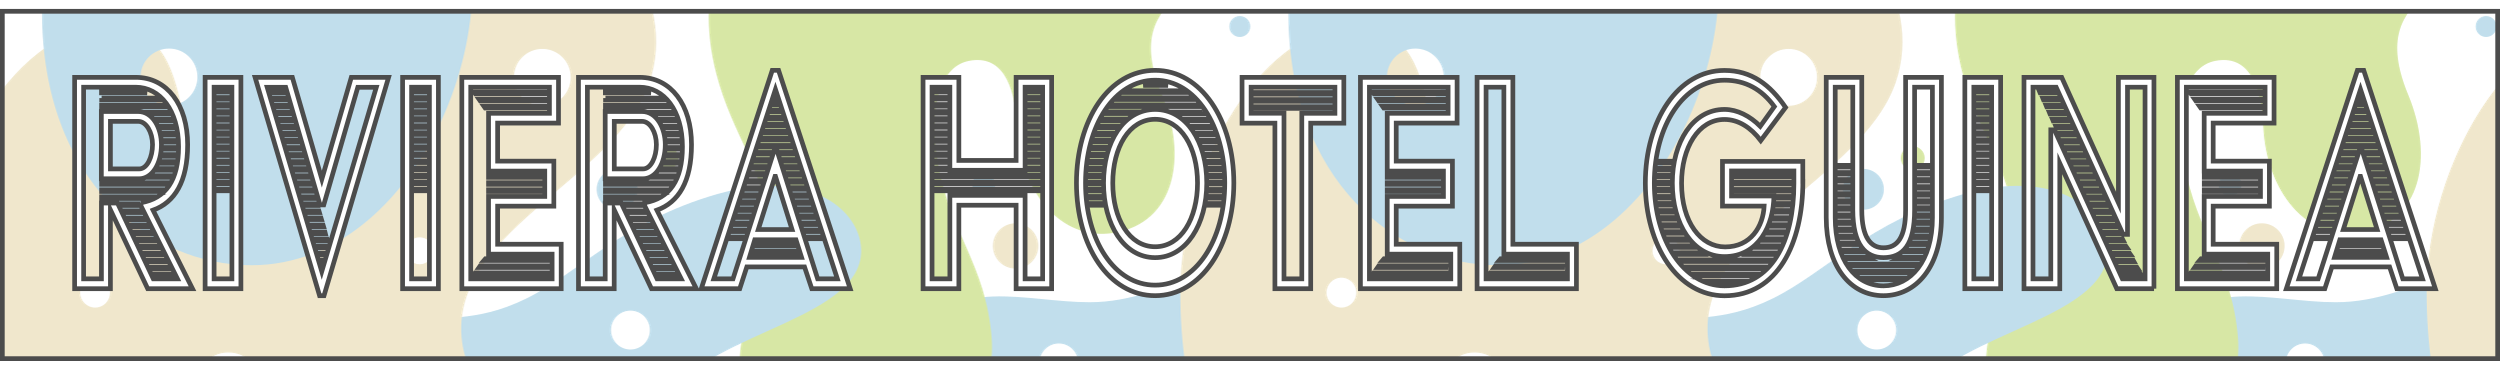
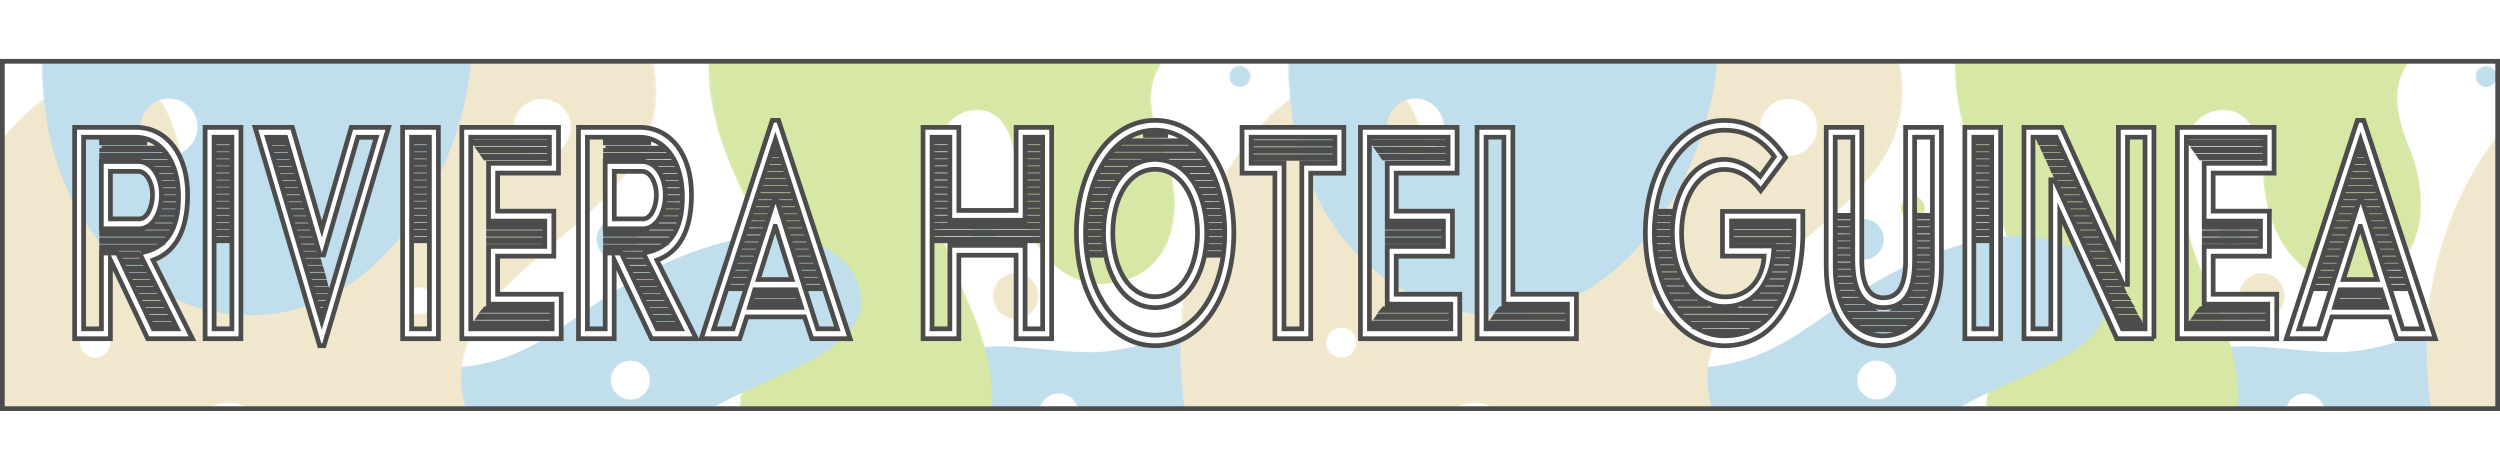
- <svg xmlns="http://www.w3.org/2000/svg" xmlns:xlink="http://www.w3.org/1999/xlink" width="250" height="37" id="Layer_1" viewBox="0 0 289.12 40.72">
+ <svg xmlns="http://www.w3.org/2000/svg" xmlns:xlink="http://www.w3.org/1999/xlink" width="250" height="47" id="Layer_1" viewBox="0 0 289.12 40.72">
  <style>
    .st1{fill:#c6dd7f}.st2{fill:#e9ddb7}.st3{fill:#a6d0e4}
  </style>
  <pattern id="Alyssa" width="144.13" height="138.36" x="-195.92" y="-49.22" overflow="visible" patternUnits="userSpaceOnUse" viewBox="99.96 -216.83 144.13 138.36">
    <path fill="none" d="M99.96-216.83h144.13v138.36H99.96z" />
    <path d="M311.04-58.31c-11.76-1.38-19.37.35-22.65 3.11-3.02 2.54-4.96 5.41-2.25 11.93 2.94 7.09 1.53 14.73-5.54 15.91-6.22 1.04-10.89-4.84-11.24-12.28-.24-5.18-1.9-8.3-5.53-7.61-3.63.69-4.63 5.9-3.63 11.76 1.38 8.13 5.54 11.76 6.23 20.23.49 6.05-2.94 13.66-12.45 15.04-9.3 1.35-15.91-4.32-16.6-10.55-.73-6.59 3.63-10.89 3.11-17.64s-4.01-10.17-5.88-17.29c-2.77-10.55 1.21-19.02 7.78-22.65 14.75-8.15 22.83 3.64 35.97 1.56 10.9-1.73 23.35-18.16 33.03-19.54 8.23-1.17 13.83 4.67 15.04 14.01 1.21 9.34-4.74 15.27-15.39 14.01zm-42.2.52c0-2.29-1.86-4.15-4.15-4.15s-4.15 1.86-4.15 4.15 1.86 4.15 4.15 4.15 4.15-1.86 4.15-4.15zm49.46-15.39c0-.96-.78-1.73-1.73-1.73s-1.73.77-1.73 1.73.77 1.73 1.73 1.73 1.73-.77 1.73-1.73z" class="st1" />
    <path d="M148.8-77.49c0 7.17 4.59 13.81-1 16.33-8.5 3.83-28-14.33-28-36.17 0-12 8.67-19 17.83-19 12.33 0 18 8.17 18 17.5s-6.83 13.14-6.83 21.34zm-5.41-5.37c0-1.15-.93-2.08-2.07-2.08-1.15 0-2.08.93-2.08 2.08s.93 2.08 2.08 2.08c1.14-.01 2.07-.94 2.07-2.08z" class="st2" />
    <path d="M223.49-54c-7.87 2.74-19.44-15.3-17.67-27.02 1.24-8.23 7.12-13.19 13.09-14.22 7.53-1.3 12.9 2.6 13.3 7.24.55 6.31-3.63 7.52-4.22 14.96-.56 7.14 3.69 16.19-4.5 19.04zm-3.78-27.51c0-1.43-1.16-2.59-2.59-2.59s-2.59 1.16-2.59 2.59 1.16 2.59 2.59 2.59c1.42.01 2.59-1.16 2.59-2.59z" class="st3" />
    <path d="M119.35-76.47c0 1.43-1.16 2.59-2.59 2.59s-2.59-1.16-2.59-2.59 1.16-2.59 2.59-2.59 2.59 1.16 2.59 2.59z" class="st2" />
    <path d="M184.57-84.19c.74 8.1 12.67 7.02 17.9 14.21 10.52 14.47-1.22 46.37-21.63 46.37-11.74 0-24.22-9.72-24.22-29.22 0-15.83 10.17-21.5 8.25-42.17-1.01-10.83-12.5-20.34-12.5-34.75 0-5.92 3.59-13.45 11.55-13.45 7.05 0 10.82 5.95 10.82 12.9 0 6.8-5.38 15.74 1.38 19.05 5.24 2.57 13.21-4.77 19.5-6.75 5.19-1.64 12.39.22 14.75 8.5 2.53 8.88-3.25 14.75-11.59 16.69-6.31 1.49-14.8 2.18-14.21 8.62zm-15.98-30.56c0-1.82-1.47-3.29-3.29-3.29-1.81 0-3.29 1.47-3.29 3.29 0 1.81 1.47 3.29 3.29 3.29s3.29-1.47 3.29-3.29zm25.98 9.7c1.29 0 2.33-1.04 2.33-2.33s-1.04-2.33-2.33-2.33-2.33 1.04-2.33 2.33c0 1.28 1.05 2.33 2.33 2.33zm-19.98 59.67c0-1.82-1.47-3.29-3.29-3.29-1.81 0-3.29 1.47-3.29 3.29 0 1.81 1.47 3.29 3.29 3.29 1.82-.01 3.29-1.48 3.29-3.29z" class="st3" />
    <path d="M166.91-58.31c-11.76-1.38-19.37.35-22.65 3.11-3.02 2.54-4.96 5.41-2.25 11.93 2.94 7.09 1.53 14.73-5.54 15.91-6.22 1.04-10.89-4.84-11.24-12.28-.24-5.18-1.9-8.3-5.53-7.61-3.63.69-4.63 5.9-3.63 11.76 1.38 8.13 5.54 11.76 6.23 20.23.49 6.05-2.94 13.66-12.45 15.04-9.3 1.35-15.91-4.32-16.6-10.55-.73-6.59 3.63-10.89 3.11-17.64s-4.01-10.17-5.88-17.29c-2.77-10.55 1.21-19.02 7.78-22.65 14.75-8.15 22.83 3.64 35.97 1.56 10.9-1.73 23.35-18.16 33.03-19.54 8.23-1.17 13.83 4.67 15.04 14.01 1.21 9.34-4.74 15.27-15.39 14.01zm-42.2.52c0-2.29-1.86-4.15-4.15-4.15s-4.15 1.86-4.15 4.15 1.86 4.15 4.15 4.15 4.15-1.86 4.15-4.15zm49.46-15.39c0-.96-.78-1.73-1.73-1.73-.96 0-1.73.77-1.73 1.73s.77 1.73 1.73 1.73 1.73-.77 1.73-1.73z" class="st1" />
    <g>
      <path d="M290.28-104.84c0 6.23-4.15 10.72-8.65 11.59-4.5.87-8.32-1.28-12.97 1.21-4.84 2.59-7.09 11.07-16.78 11.07-7.96 0-15.22-7.96-15.22-18.85 0-20.23 13.14-29.23 25.59-29.23 16.62 0 28.03 12.62 28.03 24.21zm-19.71-14.35c0-2.1-1.7-3.8-3.8-3.8-2.1 0-3.8 1.7-3.8 3.8 0 2.1 1.7 3.8 3.8 3.8 2.1 0 3.8-1.7 3.8-3.8z" class="st3" />
      <path d="M311.04-196.67c-11.76-1.38-19.37.35-22.65 3.11-3.02 2.54-4.96 5.41-2.25 11.93 2.94 7.09 1.53 14.73-5.54 15.91-6.22 1.04-10.89-4.84-11.24-12.28-.24-5.18-1.9-8.3-5.53-7.61-3.63.69-4.63 5.9-3.63 11.76 1.38 8.13 5.54 11.76 6.23 20.23.49 6.05-2.94 13.66-12.45 15.04-9.3 1.35-15.91-4.32-16.6-10.55-.73-6.59 3.63-10.89 3.11-17.64s-4.01-10.17-5.88-17.29c-2.77-10.55 1.21-19.02 7.78-22.65 14.75-8.15 22.83 3.64 35.97 1.56 10.9-1.73 23.35-18.16 33.03-19.54 8.23-1.17 13.83 4.67 15.04 14.01 1.21 9.34-4.74 15.26-15.39 14.01zm-42.2.52c0-2.29-1.86-4.15-4.15-4.15s-4.15 1.86-4.15 4.15 1.86 4.15 4.15 4.15 4.15-1.86 4.15-4.15zm49.46-15.39c0-.96-.78-1.73-1.73-1.73s-1.73.77-1.73 1.73.77 1.73 1.73 1.73 1.73-.78 1.73-1.73z" class="st1" />
    </g>
    <g>
      <path d="M131.8-133.19c-13.96 1.99-21.17-13.33-17.67-20.33 3.67-7.33 12.12-4.17 19.5-4.17 9.67 0 16.37-7.57 20.42-2.25 4.25 5.58-5.01 24.29-22.25 26.75zm.52-17.48c0-1.24-1.01-2.25-2.25-2.25s-2.25 1.01-2.25 2.25 1.01 2.25 2.25 2.25 2.25-1.01 2.25-2.25z" class="st3" />
      <path d="M148.8-215.86c0 7.17 4.59 13.81-1 16.33-8.5 3.83-28-14.33-28-36.17 0-12 8.67-19 17.83-19 12.33 0 18 8.17 18 17.5 0 9.34-6.83 13.15-6.83 21.34zm-5.41-5.37c0-1.15-.93-2.08-2.07-2.08-1.15 0-2.08.93-2.08 2.08s.93 2.08 2.08 2.08c1.14 0 2.07-.93 2.07-2.08z" class="st2" />
      <path d="M146.15-104.84c0 6.23-4.15 10.72-8.65 11.59-4.5.87-8.32-1.28-12.97 1.21-4.84 2.59-7.09 11.07-16.77 11.07-7.96 0-15.22-7.96-15.22-18.85 0-20.23 13.14-29.23 25.59-29.23 16.61 0 28.02 12.62 28.02 24.21zm-19.71-14.35c0-2.1-1.7-3.8-3.8-3.8-2.1 0-3.8 1.7-3.8 3.8 0 2.1 1.7 3.8 3.8 3.8 2.1 0 3.8-1.7 3.8-3.8z" class="st3" />
      <path d="M145.46-128.53c0 1.34-1.08 2.42-2.42 2.42-1.34 0-2.42-1.08-2.42-2.42 0-1.34 1.08-2.42 2.42-2.42 1.34 0 2.42 1.08 2.42 2.42z" class="st1" />
      <path d="M229.16-147.04c-3.19 4.68 1.04 10.72-1.38 15.22s-6.74 5.02-9.86 2.6c-3.63-2.83-3.41-6.64-8.3-8.82-5.53-2.46-17.98 2.25-19.71-7.26-.88-4.81 2.38-8.57 7.26-9.68 6.05-1.38 9.35-.18 15.39-3.11 6.05-2.94 11.24-8.99 22.14-12.11 10.41-2.97 16.07 1.56 16.6 5.88 1.04 8.46-17.13 9.94-22.14 17.28zm-2.25-7.43c0-1.24-1.01-2.25-2.25-2.25s-2.25 1.01-2.25 2.25 1.01 2.25 2.25 2.25c1.25-.01 2.25-1.01 2.25-2.25z" class="st3" />
      <path d="M256.13-107.86c0 17.17-14.5 25.5-27 22.83-10.26-2.19-12.83-17.33-16.67-26.17-3.71-8.56-8.83-22.5-20.17-22.5-11.2 0-12.83 14.5-23.67 14.5-11 0-24.5-15.67-24.5-39.67 0-14.67 9.8-31.46 20.83-30.67 11.67.83 4.5 19.67 15.33 19.67 9.5 0 7.86-16.26 9.17-23.33 1.67-9 6.83-14.17 18.5-13.17 14.44 1.24 22.33 13.5 18.87 23.34-4.03 11.45-23.87 17.32-21.54 30.49 1.35 7.59 13 12 26 16.17 14.54 4.67 24.85 11.35 24.85 28.51zm-44.95-75.84c0 1.82 1.47 3.29 3.29 3.29 1.81 0 3.29-1.47 3.29-3.29s-1.47-3.29-3.29-3.29-3.29 1.47-3.29 3.29zm-46.7 24.9c0-.96-.77-1.73-1.73-1.73s-1.73.78-1.73 1.73c0 .96.78 1.73 1.73 1.73.96 0 1.73-.77 1.73-1.73zm17.47 10.72c0-2.1-1.7-3.8-3.8-3.8-2.1 0-3.8 1.7-3.8 3.8 0 2.1 1.71 3.8 3.8 3.8 2.1.01 3.8-1.69 3.8-3.8zm19.89-15.56c0-.86-.7-1.56-1.56-1.56-.86 0-1.56.7-1.56 1.56 0 .86.7 1.56 1.56 1.56.86 0 1.56-.7 1.56-1.56zm29.64 54.7c0-1.75-1.42-3.17-3.17-3.17s-3.17 1.42-3.17 3.17 1.42 3.17 3.17 3.17 3.17-1.42 3.17-3.17z" class="st2" />
      <path d="M223.49-192.36c-7.87 2.74-19.44-15.3-17.67-27.02 1.24-8.23 7.12-13.19 13.09-14.22 7.53-1.3 12.9 2.6 13.3 7.24.55 6.31-3.63 7.52-4.22 14.96-.56 7.14 3.69 16.19-4.5 19.04zm-3.78-27.51c0-1.43-1.16-2.59-2.59-2.59s-2.59 1.16-2.59 2.59 1.16 2.59 2.59 2.59c1.42 0 2.59-1.16 2.59-2.59z" class="st3" />
      <path d="M119.35-214.83c0 1.43-1.16 2.59-2.59 2.59s-2.59-1.16-2.59-2.59 1.16-2.59 2.59-2.59 2.59 1.16 2.59 2.59zM253.35-128.09c0-8.41-5.08-15.23-11.34-15.23s-11.34 6.82-11.34 15.23 5.08 12.44 11.34 12.44 11.34-4.03 11.34-12.44z" class="st2" />
      <path d="M184.57-222.55c.74 8.1 12.67 7.02 17.9 14.21 10.52 14.47-1.22 46.37-21.63 46.37-11.74 0-24.22-9.72-24.22-29.22 0-15.83 10.17-21.5 8.25-42.17-1.01-10.83-12.5-20.34-12.5-34.75 0-5.92 3.59-13.45 11.55-13.45 7.05 0 10.82 5.95 10.82 12.9 0 6.8-5.38 15.74 1.38 19.05 5.24 2.57 13.21-4.77 19.5-6.75 5.19-1.64 12.39.22 14.75 8.5 2.53 8.88-3.25 14.75-11.59 16.69-6.31 1.48-14.8 2.18-14.21 8.62zm-15.98-30.56c0-1.82-1.47-3.29-3.29-3.29-1.81 0-3.29 1.47-3.29 3.29 0 1.81 1.47 3.29 3.29 3.29s3.29-1.48 3.29-3.29zm25.98 9.7c1.29 0 2.33-1.04 2.33-2.33s-1.04-2.33-2.33-2.33-2.33 1.04-2.33 2.33c0 1.28 1.05 2.33 2.33 2.33zm-19.98 59.67c0-1.82-1.47-3.29-3.29-3.29-1.81 0-3.29 1.47-3.29 3.29 0 1.81 1.47 3.29 3.29 3.29 1.82-.01 3.29-1.48 3.29-3.29z" class="st3" />
      <path d="M166.91-196.67c-11.76-1.38-19.37.35-22.65 3.11-3.02 2.54-4.96 5.41-2.25 11.93 2.94 7.09 1.53 14.73-5.54 15.91-6.22 1.04-10.89-4.84-11.24-12.28-.24-5.18-1.9-8.3-5.53-7.61-3.63.69-4.63 5.9-3.63 11.76 1.38 8.13 5.54 11.76 6.23 20.23.49 6.05-2.94 13.66-12.45 15.04-9.3 1.35-15.91-4.32-16.6-10.55-.73-6.59 3.63-10.89 3.11-17.64s-4.01-10.17-5.88-17.29c-2.77-10.55 1.21-19.02 7.78-22.65 14.75-8.15 22.83 3.64 35.97 1.56 10.9-1.73 23.35-18.16 33.03-19.54 8.23-1.17 13.83 4.67 15.04 14.01 1.21 9.34-4.74 15.26-15.39 14.01zm-42.2.52c0-2.29-1.86-4.15-4.15-4.15s-4.15 1.86-4.15 4.15 1.86 4.15 4.15 4.15 4.15-1.86 4.15-4.15zm49.46-15.39c0-.96-.78-1.73-1.73-1.73-.96 0-1.73.77-1.73 1.73s.77 1.73 1.73 1.73 1.73-.78 1.73-1.73zM230.2-174.36c0 .76-.62 1.38-1.38 1.38-.76 0-1.38-.62-1.38-1.38 0-.76.62-1.38 1.38-1.38.76 0 1.38.62 1.38 1.38z" class="st1" />
      <path d="M235.73-212.75c0 1.24-1.01 2.25-2.25 2.25s-2.25-1.01-2.25-2.25 1.01-2.25 2.25-2.25 2.25 1.01 2.25 2.25z" class="st2" />
      <path d="M152.21-189.58c0 .67-.54 1.21-1.21 1.21s-1.21-.54-1.21-1.21.54-1.21 1.21-1.21 1.21.54 1.21 1.21zM148.57-121.1c0 .76-.62 1.38-1.38 1.38s-1.38-.62-1.38-1.38c0-.76.62-1.38 1.38-1.38s1.38.62 1.38 1.38z" class="st3" />
      <path d="M233.14-143.06c0 .67-.54 1.21-1.21 1.21-.67 0-1.21-.54-1.21-1.21 0-.67.54-1.21 1.21-1.21.67 0 1.21.54 1.21 1.21z" class="st2" />
      <path d="M195.85-125.13c0 1.88-1.53 3.41-3.41 3.41-1.88 0-3.41-1.53-3.41-3.41 0-1.88 1.53-3.41 3.41-3.41 1.88 0 3.41 1.52 3.41 3.41z" class="st1" />
      <path d="M200.83-85.28c0 1.16-.94 2.1-2.1 2.1s-2.1-.94-2.1-2.1.94-2.1 2.1-2.1 2.1.94 2.1 2.1zM162.03-91.58c0 .87-.7 1.57-1.57 1.57-.87 0-1.57-.7-1.57-1.57 0-.87.71-1.57 1.57-1.57.87 0 1.57.71 1.57 1.57z" class="st2" />
      <circle cx="233.08" cy="-205.62" r="2.62" class="st1" />
      <circle cx="223.12" cy="-170.75" r="2.36" class="st3" />
      <path d="M127.69-164.2c0 1.45-1.17 2.62-2.62 2.62-1.45 0-2.62-1.17-2.62-2.62 0-1.45 1.17-2.62 2.62-2.62 1.44 0 2.62 1.17 2.62 2.62z" class="st2" />
      <path d="M122.7-171.28c0 .72-.59 1.31-1.31 1.31-.72 0-1.31-.59-1.31-1.31s.59-1.31 1.31-1.31c.73 0 1.31.59 1.31 1.31z" class="st3" />
      <path d="M186.94-119.37c0 .87-.71 1.57-1.57 1.57-.87 0-1.57-.7-1.57-1.57 0-.87.7-1.57 1.57-1.57.86 0 1.57.7 1.57 1.57z" class="st2" />
    </g>
    <g>
      <path d="M85.03-147.04c-3.19 4.68 1.04 10.72-1.38 15.22s-6.74 5.02-9.86 2.6c-3.63-2.83-3.41-6.64-8.3-8.82-5.53-2.46-17.98 2.25-19.71-7.26-.88-4.81 2.38-8.57 7.26-9.68 6.05-1.38 9.35-.18 15.39-3.11 6.05-2.94 11.24-8.99 22.14-12.11 10.41-2.97 16.07 1.56 16.6 5.88 1.04 8.46-17.13 9.94-22.14 17.28zm-2.24-7.43c0-1.24-1.01-2.25-2.25-2.25s-2.25 1.01-2.25 2.25 1.01 2.25 2.25 2.25c1.24-.01 2.25-1.01 2.25-2.25z" class="st3" />
      <path d="M112-107.86c0 17.17-14.5 25.5-27 22.83-10.26-2.19-12.83-17.33-16.67-26.17-3.71-8.56-8.83-22.5-20.17-22.5-11.2 0-12.83 14.5-23.67 14.5-11 0-24.5-15.67-24.5-39.67 0-14.67 9.8-31.46 20.83-30.67 11.67.83 4.5 19.67 15.33 19.67 9.5 0 7.86-16.26 9.17-23.33 1.67-9 6.83-14.17 18.5-13.17 14.44 1.24 22.33 13.5 18.87 23.34-4.03 11.45-23.87 17.32-21.54 30.49 1.35 7.59 13 12 26 16.17C101.7-131.7 112-125.02 112-107.86zM67.05-183.7c0 1.82 1.47 3.29 3.29 3.29 1.81 0 3.29-1.47 3.29-3.29s-1.47-3.29-3.29-3.29-3.29 1.47-3.29 3.29zm-46.69 24.9c0-.96-.77-1.73-1.73-1.73s-1.73.78-1.73 1.73c0 .96.78 1.73 1.73 1.73s1.73-.77 1.73-1.73zm17.46 10.72c0-2.1-1.7-3.8-3.8-3.8-2.1 0-3.8 1.7-3.8 3.8 0 2.1 1.71 3.8 3.8 3.8 2.1.01 3.8-1.69 3.8-3.8zm19.89-15.56c0-.86-.7-1.56-1.56-1.56-.86 0-1.56.7-1.56 1.56 0 .86.7 1.56 1.56 1.56.86 0 1.56-.7 1.56-1.56zm29.64 54.7c0-1.75-1.42-3.17-3.17-3.17s-3.17 1.42-3.17 3.17 1.42 3.17 3.17 3.17 3.17-1.42 3.17-3.17z" class="st2" />
      <path d="M109.22-128.09c0-8.41-5.08-15.23-11.34-15.23s-11.34 6.82-11.34 15.23 5.08 12.44 11.34 12.44 11.34-4.03 11.34-12.44z" class="st2" />
    </g>
  </pattern>
  <pattern id="SVGID_1_" patternTransform="translate(0 24)" xlink:href="#Alyssa" />
  <path fill="url(#SVGID_1_)" stroke="#000" stroke-miterlimit="10" stroke-width=".546" d="M16.29 22.41c2.87-.49 4.36-2.57 4.36-6.48 0-4.2-2.14-6.88-4.96-6.88H9.67v22.16h2.06v-8.76h1.86l4.14 8.76h2.79l-4.22-8.43v-.37zm2.08-1.3h-6.62v-.2h6.87l-.25.2zm.84-.82h-7.46v-.2h7.6l-.14.2zm.48-.81h-2.17l.22-.2h2.06l-.11.2zm.31-.82h-1.8l.14-.2h1.75l-.09.2zm.2-.81h-1.6l.08-.2h1.58l-.06.2zm.11-.81h-1.49l.03-.2h1.46v.2zm.06-.82h-1.41v-.2h1.41v.2zm-.03-.81h-1.41v-.2h1.41v.2zm-.08-.82h-1.35l-.08-.2h1.44v.2zm-.12-.81h-1.52l-.08-.2h1.55l.05.2zm-.25-.82h-1.58l-.2-.2h1.72l.06.2zm-.31-.81h-1.97l-.31-.2h2.17l.11.2zM11.75 9.5h3.94l1.32.2h-5.27v-.2zm0 .81h6.34l.23.2h-6.56v-.2zm0 .82h7.18l.14.2h-7.32v-.2zm-.03.73h4.25c1.72 0 2.7 1.95 2.7 3.83 0 2.16-1.04 3.95-2.59 3.95h-4.36v-7.78zm.03 10.06v-.2h5.49l-.73.2h-4.76zm2.2.61h2v.2h-1.91l-.09-.2zm6 8.35h-2.06l-.08-.2h2.06l.08.2zm-.37-.81H17.5l-.08-.2h2.03l.13.2zm-.42-.82H17.1l-.08-.2h2.03l.11.2zm-.4-.81H16.7l-.08-.2h2l.14.2zm-.42-.82h-2.03l-.08-.2h2l.11.2zm-.39-.81h-2.03l-.08-.2h1.97l.14.2zm-.42-.81h-1.97l-.08-.2h1.94l.11.2zm-.4-.82h-1.97l-.08-.2h1.91l.14.2zm-.42-.81h-1.92l-.08-.2h1.89l.11.2zm-.4-.82H14.4l-.08-.2h1.86l.13.2zm-.22-5.05h-3.32V13h3.21c.93 0 1.66 1.26 1.66 2.69s-.62 2.81-1.55 2.81zm122.4 1.63c0 4.11-1.92 7.37-4.9 7.37-3.01 0-4.9-3.26-4.9-7.37s1.89-7.37 4.9-7.37c2.98 0 4.9 3.26 4.9 7.37zm96.62-11.08v22.16h2.06V13.98h.42l7.86 17.23h2.62V9.05h-2.03v17.02h-.51l-7.74-17.02h-2.68zm.74.45h1.77l.11.2h-1.8l-.08-.2zm11.8 21.3h-2.06l-.08-.2h2l.14.2zm-.4-.73h-1.97l-.08-.2h1.92l.13.2zm-.45-.82h-1.92l-.08-.2h1.89l.11.2zm-.53-1.01l.14.2h-1.89l-.08-.2h1.83zm-.29-.62h-1.83l-.08-.2h1.77l.14.2zm-.42-.81h-1.77l-.08-.2h1.75l.1.2zm-.42-.81h-1.72l-.08-.2h1.69l.11.2zm-.37-.82h-1.72l-.08-.2h1.69l.11.2zm-.36-.81h-1.75l-.08-.2h1.72l.11.2zm-.37-.82h-1.75l-.08-.2h1.72l.11.2zm-.39-.81h-1.72l-.08-.2h1.69l.11.2zm-.37-.82h-1.72l-.08-.2h1.69l.11.2zm-.36-.81h-1.72l-.08-.2h1.69l.11.2zm-.37-.82h-1.75l-.08-.2h1.72l.11.2zm-.37-.81h-1.75l-.08-.2h1.72l.11.2zm-.36-.82h-1.75l-.08-.2h1.72l.11.2zm-.4-.81h-1.72l-.08-.2h1.69l.11.2zm-.36-.81h-1.72l-.08-.2h1.69l.11.2zm-.37-.82h-1.72l-.08-.2h1.69l.11.2zm-.37-.81h-1.75l-.08-.2h1.72l.11.2zm-.36-.82h-1.75l-.08-.2h1.72l.11.2zm-.4-.81h-1.72l-.08-.2h1.69l.11.2zm-.36-.82h-1.75l-.08-.2h1.72l.11.2zm-.37-.81h-1.75l-.08-.2h1.72l.11.2zm-.36-.82h-1.77l-.08-.2h1.75l.1.2zm-.37-.81h-1.77l-.08-.2H238l.1.2zM74.36 18.5h-3.32V13h3.21c.93 0 1.66 1.26 1.66 2.69s-.62 2.81-1.55 2.81zm74.13 12.71h2.06V12.07h3.83V9.05h-9.69v3.01h3.8v19.15zm-3.52-21.55h9.12v.2h-9.12v-.2zm0 .82h9.12v.2h-9.12v-.2zm0 1.02v-.2h9.12v.2h-9.12zM49.66 9.05H47.6v22.16h2.06V9.05zm-.28 11.98h-1.49v-.2h1.49v.2zm0-.82h-1.49v-.2h1.49v.2zm0-.81h-1.49v-.2h1.49v.2zm0-.82h-1.49v-.2h1.49v.2zm0-.81h-1.49v-.2h1.49v.2zm0-.82h-1.49v-.2h1.49v.2zm0-.81h-1.49v-.2h1.49v.2zm0-.82h-1.49v-.2h1.49v.2zm0-.81h-1.49v-.2h1.49v.2zm0-.81h-1.49v-.2h1.49v.2zm0-.82h-1.49v-.2h1.49v.2zm0-.81h-1.49v-.2h1.49v.2zm0-.82h-1.49v-.2h1.49v.2zm0-.81h-1.49v-.2h1.49v.2zm0-.82h-1.49v-.2h1.49v.2zm37.91 17.07l-.62 2.04h6.03l-.65-2.04h-4.76zm.31.49h4.08l.08.2h-4.22l.06-.2zm-.31 1.01l.06-.2h4.56l.06.2h-4.68zm112.14.45c-3.63 0-6.03-3.75-6.03-8.51s2.39-8.51 6.03-8.51c1.49 0 2.96.77 4.14 1.95l1.63-2.28c-1.46-2-3.35-3.05-5.77-3.05-4.7 0-8.11 5.25-8.11 11.89 0 6.64 3.41 11.89 8.11 11.89 5.43 0 8.03-5.09 8.03-11.85v-1.43h-7.21v2.89h4.9c-.03 3.35-1.75 7.01-5.72 7.01zm-7.66-11.03h1.58l-.06.2h-1.55l.03-.2zm-.08.81h1.55l-.06.2h-1.52l.03-.2zm-.06.81h1.52l-.03.2h-1.52l.03-.2zm-.03.82h1.52v.2h-1.52v-.2zm0 .81h1.52l.03.2h-1.52l-.03-.2zm.06.82h1.52l.06.2h-1.55l-.03-.2zm.08.81h1.55l.06.2h-1.55l-.06-.2zm.14.82h1.58l.06.2h-1.6l-.04-.2zm.17.81h1.63l.08.2h-1.69l-.02-.2zm.2.82H194l.11.2h-1.77l-.09-.2zm.28.81h1.86l.14.2h-1.91l-.09-.2zm.34.82h2.03l.14.2h-2.08l-.09-.2zm.42.81h2.25l.17.2h-2.34l-.08-.2zm.48.81h2.76l.28.2h-2.9l-.14-.2zm5.66 3.39c-.45 0-.93-.04-1.32-.12h2.62c-.23.07-.59.12-1.3.12zm3.21-.74h-6.08l-.37-.2H203l-.36.2zm1.21-.81h-8.45l-.2-.2h8.84l-.19.2zm.73-.82h-10l-.17-.2h4.08c.23.04.62.08.93.08.39 0 .65-.04.9-.08h4.42l-.16.2zm.65-.81h-3.07l.28-.2h2.93l-.14.2zm.45-.82h-2.39l.23-.2h2.28l-.12.2zm.31-.81h-2l.14-.2h1.97l-.11.2zm.28-.82h-1.8l.14-.2h1.75l-.09.2zm.26-.81h-1.72l.11-.2h1.69l-.08.2zm.17-.81h-1.6l.06-.2h1.6l-.06.2zm.14-.82h-1.52l.03-.2h1.55l-.06.2zm.11-.81h-1.55l.06-.2h1.52l-.03.2zm.08-.82h-1.55l.03-.2h1.52v.2zm-6.42-2.65h6.5v.2h-6.5v-.2zm0 .82h6.5v.2h-6.5v-.2zm0 1.02v-.2h6.5v.2h-6.5zm29.72-12.02h-2.06v22.16h2.06V9.05zm-.28 11.98h-1.49v-.2h1.49v.2zm0-.82h-1.49v-.2h1.49v.2zm0-.81h-1.49v-.2h1.49v.2zm0-.82h-1.49v-.2h1.49v.2zm0-.81h-1.49v-.2h1.49v.2zm0-.82h-1.49v-.2h1.49v.2zm0-.81h-1.49v-.2h1.49v.2zm0-.82h-1.49v-.2h1.49v.2zm0-.81h-1.49v-.2h1.49v.2zm0-.81h-1.49v-.2h1.49v.2zm0-.82h-1.49v-.2h1.49v.2zm0-.81h-1.49v-.2h1.49v.2zm0-.82h-1.49v-.2h1.49v.2zm0-.81h-1.49v-.2h1.49v.2zm0-.82h-1.49v-.2h1.49v.2zM89.68 19.36l1.92 6.15h-3.91l1.94-6.15h.05zm128.14 9.4c-2.03 0-3.55-1.43-3.55-5.54V9.05h-2.03v15.07c0 4.93 2.34 7.9 5.58 7.9 3.13 0 5.66-2.85 5.66-7.9V9.05h-2.06v14.17c.01 4.12-1.37 5.54-3.6 5.54zm-5.29-10.67h1.46v.2h-1.46v-.2zm0 .82h1.46v.2h-1.46v-.2zm0 .81h1.46v.2h-1.46v-.2zm0 .82h1.46v.2h-1.46v-.2zm0 .81h1.46v.2h-1.46v-.2zm0 .82h1.46v.2h-1.46v-.2zm0 .81h1.46v.2h-1.46v-.2zm0 .82h1.46l.03.2h-1.49v-.2zm0 .81h1.49l.06.2h-1.55v-.2zm.05.82h1.55l.06.2h-1.58l-.03-.2zm.12.81h1.63l.06.2h-1.66l-.03-.2zm.17.81h1.72l.14.2h-1.83l-.03-.2zm.25.82h1.94l.17.2h-2.03l-.08-.2zm.34.81h2.45l.34.2h-2.67l-.12-.2zm5.85 2.65h-3.01l-.51-.2h4.05l-.53.2zm1.44-.81h-5.86l-.2-.2h6.28l-.22.2zm.82-.82h-7.46l-.14-.2h7.77l-.17.2zm.53-.81h-2.62l.37-.2h2.37l-.12.2zm-.39-10.8h1.49v.2h-1.49v-.2zm0 .82h1.49v.2h-1.49v-.2zm0 .81h1.49v.2h-1.49v-.2zm0 .82h1.49v.2h-1.49v-.2zm0 .81h1.49v.2h-1.49v-.2zm0 .82h1.49v.2h-1.49v-.2zm0 .81h1.49v.2h-1.49v-.2zm-.03.82h1.52v.2h-1.52v-.2zm-.03.81h1.55l-.03.2h-1.55l.03-.2zm-.08.82h1.58l-.06.2h-1.58l.06-.2zm-.2.81h1.66l-.06.2h-1.66l.06-.2zm-.25.81h1.72l-.06.2H221l.12-.2zm-.45.82h1.89l-.06.2h-1.97l.14-.2zM26.82 9.05h-2.06v22.16h2.06V9.05zm-.28 11.98h-1.49v-.2h1.49v.2zm0-.82h-1.49v-.2h1.49v.2zm0-.81h-1.49v-.2h1.49v.2zm0-.82h-1.49v-.2h1.49v.2zm0-.81h-1.49v-.2h1.49v.2zm0-.82h-1.49v-.2h1.49v.2zm0-.81h-1.49v-.2h1.49v.2zm0-.82h-1.49v-.2h1.49v.2zm0-.81h-1.49v-.2h1.49v.2zm0-.81h-1.49v-.2h1.49v.2zm0-.82h-1.49v-.2h1.49v.2zm0-.81h-1.49v-.2h1.49v.2zm0-.82h-1.49v-.2h1.49v.2zm0-.81h-1.49v-.2h1.49v.2zm0-.82h-1.49v-.2h1.49v.2zm83.31-.57h-2.06v22.16h2.06v-9.65h8.7v9.65h2.03V9.05h-2.03v9.61h-8.7V9.05zm-1.78.37h1.49v.2h-1.49v-.2zm0 .81h1.49v.2h-1.49v-.2zm0 .82h1.49v.2h-1.49v-.2zm0 .81h1.49v.2h-1.49v-.2zm0 .82h1.49v.2h-1.49v-.2zm0 .81h1.49v.2h-1.49v-.2zm0 .82h1.49v.2h-1.49v-.2zm0 .81h1.49v.2h-1.49v-.2zm0 .82h1.49v.2h-1.49v-.2zm0 .81h1.49v.2h-1.49v-.2zm0 .81h1.49v.2h-1.49v-.2zm0 .82h1.49v.2h-1.49v-.2zm12.22 2.65h-12.22v-.2h12.22v.2zm0-.82h-12.22v-.2h12.22v.2zM118.8 9.42h1.49v.2h-1.49v-.2zm0 .81h1.49v.2h-1.49v-.2zm0 .82h1.49v.2h-1.49v-.2zm0 .81h1.49v.2h-1.49v-.2zm0 .82h1.49v.2h-1.49v-.2zm0 .81h1.49v.2h-1.49v-.2zm0 .82h1.49v.2h-1.49v-.2zm0 .81h1.49v.2h-1.49v-.2zm0 .82h1.49v.2h-1.49v-.2zm0 .81h1.49v.2h-1.49v-.2zm0 .81h1.49v.2h-1.49v-.2zm0 .82h1.49v.2h-1.49v-.2zm1.49.81v.2h-12.22v-.2h12.22zm150.31 7.5l-.62 2.04h6.03l-.65-2.04h-4.76zm.31.49h4.08l.08.2h-4.22l.06-.2zm-.31 1.01l.06-.2h4.56l.06.2h-4.68zM173.92 9.05h-2.06v22.16h9.41v-2.85h-7.35V9.05zm7.06 21.67h-8.76l.14-.2h8.62v.2zm0-.82h-8.17l.14-.2h8.02v.2zm0-1.01v.2h-7.6l.17-.2h7.43zM37.01 22.66l-3.97-13.6H30.9l6.31 21.3 6.31-21.3h-2.14l-3.94 13.6h-.43zM31.33 9.5h1.52l.06.2h-1.49l-.09-.2zm.22.81h1.52l.06.2h-1.49l-.09-.2zm.25.82h1.52l.06.2h-1.49l-.09-.2zm.23.81h1.52l.06.2h-1.49l-.09-.2zm.25.82h1.52l.06.2h-1.49l-.09-.2zm.26.81h1.49l.06.2h-1.46l-.09-.2zm.22.82h1.52l.06.2h-1.49l-.09-.2zm.26.81h1.49l.06.2H33.1l-.08-.2zm.25.82h1.49l.06.2h-1.46l-.09-.2zm.22.81h1.49l.06.2h-1.46l-.09-.2zm.26.82h1.49l.06.2h-1.46l-.09-.2zm.22.81h1.49l.06.2h-1.46l-.09-.2zm.26.82h1.49l.06.2h-1.46l-.09-.2zm.22.81h1.49l.06.2h-1.46l-.09-.2zm.26.81h1.46l.06.2h-1.44l-.08-.2zm.25.82h1.44l.06.2h-1.41l-.09-.2zm.22.81h1.46l.06.2h-1.44l-.08-.2zm.26.82h1.44l.06.2h-1.41l-.09-.2zm.22.81h1.46l.06.2h-1.44l-.08-.2zm.26.82h1.44l.06.2H36l-.08-.2zm1.32 4.23l-.06-.16h.11l-.05.16zm.2-.77h-.45l-.08-.2h.62l-.09.2zm.25-.82h-.96l-.08-.2h1.13l-.09.2zm.17-.81h-1.38l-.08-.2h1.41l.05.2zm-.23-.81h-1.38l-.08-.2h1.41l.05.2zm228.24 5.21h2.22l4.73-14.74h.39l4.67 14.74h2.28L272.99 9.3l-7.12 21.91zm3.32-4.64h-1.55l.08-.2h1.55l-.08.2zm.26-.82h-1.52l.06-.2h1.55l-.09.2zm.25-.81h-1.52l.08-.2h1.52l-.08.2zm.25-.82h-1.49l.06-.2h1.52l-.09.2zm.28-.81h-1.52l.08-.2h1.52l-.08.2zm.26-.82H269l.06-.2h1.52l-.09.2zm.25-.81h-1.49l.06-.2h1.52l-.09.2zm.28-.82h-1.52l.08-.2h1.52l-.08.2zm.26-.81h-1.49l.06-.2h1.52l-.09.2zm.28-.82h-1.52l.08-.2h1.52l-.08.2zm.25-.81h-1.49l.06-.2h1.52l-.09.2zm.28-.81h-1.52l.08-.2h1.52l-.08.2zm.26-.82h-1.49l.06-.2h1.52l-.09.2zm5.97 9.78h-1.66l-.08-.2h1.69l.05.2zm-.26-.82h-1.63l-.08-.2h1.63l.08.2zm-.28-.81h-1.6l-.08-.2h1.63l.05.2zm-.25-.82h-1.61l-.08-.2h1.61l.08.2zm-.28-.81h-1.55l-.08-.2h1.58l.05.2zm-.26-.82h-1.55l-.08-.2h1.55l.08.2zm-.28-.81h-1.52l-.08-.2h1.55l.05.2zm-.25-.82h-1.52l-.08-.2h1.52l.08.2zm-.28-.81h-1.49l-.08-.2h1.52l.05.2zm-.26-.82h-1.49l-.08-.2h1.49l.08.2zm-.28-.81h-1.46l-.08-.2h1.49l.05.2zm-.25-.81h-1.46l-.08-.2h1.46l.08.2zm-.28-.82h-1.44l-.08-.2h1.46l.06.2zm-.26-.81h-3.75l.08-.2h3.58l.09.2zm-.28-.82h-3.18l.06-.2h3.07l.05.2zm-.25-.81h-2.68l.06-.2h2.53l.09.2zm-.29-.82h-2.14l.08-.2h2l.06.2zm-.25-.81h-1.61l.06-.2h1.46l.09.2zm-.28-.82h-1.07l.08-.2h.93l.06.2zm-.25-.81h-.53l.06-.2h.39l.08.2zm-.31-.73l.06-.16.06.16h-.12zM.27.27v40.17h288.58V.27H.27zm16.81 32.08l-4.31-9.12v9.12H8.63V7.91h7.07c3.63 0 6 3.18 6 7.78 0 4.28-1.49 6.68-4 7.58l4.56 9.08h-5.18zm10.78 0h-4.14V7.91h4.14v24.44zm9.61.81h-.51L29.5 7.91h4.31l3.41 11.77 3.41-11.77h4.31l-7.47 25.25zm13.23-.81h-4.14V7.91h4.14v24.44zm14.2 0H53.41V7.91h11.18v5.29h-7.04v4.4h6.5v5.21h-6.5v4.4h7.35v5.14zm10.44 0l-4.31-9.12v9.12H66.9V7.91h7.07c3.63 0 6 3.18 6 7.78 0 4.28-1.49 6.68-4 7.58l4.56 9.08h-5.19zm18.54 0l-.84-2.52h-6.67l-.82 2.52H81.1L89.31 7.1h.73l8.28 25.25h-4.44zm27.74 0h-4.11V22.7h-6.62v9.65h-4.14V7.91h4.14v9.61h6.62V7.91h4.11v24.44zm11.97.81c-5.35 0-9.1-5.74-9.1-13.03 0-7.29 3.75-13.03 9.1-13.03 5.32 0 9.1 5.74 9.1 13.03-.01 7.29-3.78 13.03-9.1 13.03zm21.82-19.95h-3.83v19.14h-4.14V13.21h-3.8v-5.3h11.77v5.3zm13.41 19.14h-11.49V7.91h11.18v5.29h-7.04v4.4h6.5v5.21h-6.5v4.4h7.35v5.14zm13.49 0h-11.49V7.91h4.14v19.3h7.35v5.14zm26.19-12.42c0 7.21-2.93 13.24-9.07 13.24-5.35 0-9.15-5.74-9.15-13.03 0-7.29 3.8-13.03 9.15-13.03 3.13 0 5.29 1.67 7.07 4.28l-2.87 3.83c-1.15-1.51-2.59-2.44-4.2-2.44-3.01 0-4.96 3.26-4.96 7.37 0 4.52 2.22 7.37 5.04 7.37 2.96 0 4.39-2.36 4.51-4.72h-4.82v-5.17h9.29v2.3zm16.02 4.19c0 5.78-2.98 9.04-6.7 9.04-3.86 0-6.62-3.42-6.62-9.04V7.91h4.11v15.31c0 3.26 1.07 4.4 2.51 4.4 1.58 0 2.56-1.14 2.56-4.4V7.91h4.14v16.21zm6.85 8.23h-4.14V7.91h4.14v24.44zm17.74 0h-4.31l-6.59-14.5v14.5h-4.14V7.91h4.36l6.56 14.5V7.91h4.11v24.44zm14.19 0h-11.49V7.91h11.18v5.29h-7.04v4.4h6.5v5.21h-6.5v4.4h7.35v5.14zm13.89 0l-.84-2.52h-6.67l-.82 2.52h-4.45l8.22-25.25h.73l8.28 25.25h-4.45zM82.55 31.21h2.22l4.73-14.74h.39l4.67 14.74h2.28L89.68 9.3l-7.13 21.91zm3.33-4.64h-1.55l.08-.2h1.55l-.08.2zm.25-.82h-1.52l.06-.2h1.55l-.09.2zm.26-.81h-1.52l.08-.2h1.52l-.08.2zm.25-.82h-1.49l.06-.2h1.52l-.09.2zm.28-.81H85.4l.08-.2H87l-.08.2zm.25-.82h-1.49l.06-.2h1.52l-.09.2zm.26-.81h-1.49l.06-.2h1.52l-.09.2zm.28-.82h-1.52l.08-.2h1.52l-.08.2zm.25-.81h-1.49l.06-.2h1.52l-.09.2zm.28-.82h-1.52l.08-.2h1.52l-.08.2zm.26-.81H87l.06-.2h1.52l-.08.2zm.28-.81h-1.52l.08-.2h1.52l-.08.2zm.25-.82h-1.49l.06-.2h1.52l-.09.2zM95 26.57h-1.66l-.08-.2h1.69l.05.2zm-.25-.82h-1.63l-.08-.2h1.63l.08.2zm-.28-.81h-1.6l-.08-.2h1.63l.05.2zm-.26-.82H92.6l-.08-.2h1.61l.08.2zm-.28-.81h-1.55l-.08-.2h1.58l.05.2zm-.25-.82h-1.55l-.08-.2h1.55l.08.2zm-.28-.81h-1.52l-.08-.2h1.55l.05.2zm-.26-.82h-1.52l-.08-.2h1.52l.08.2zm-.28-.81h-1.49l-.08-.2h1.52l.05.2zm-.25-.82h-1.49l-.08-.2h1.49l.08.2zm-.28-.81h-1.46l-.08-.2h1.49l.05.2zm-.26-.81h-1.46l-.08-.2h1.46l.08.2zm-.28-.82h-1.44l-.08-.2h1.46l.06.2zm-.25-.81h-3.75l.08-.2h3.58l.09.2zm-.28-.82h-3.18l.06-.2h3.07l.05.2zm-.26-.81h-2.68l.06-.2h2.53l.09.2zm-.28-.82h-2.14l.08-.2h2l.06.2zm-.25-.81h-1.61l.06-.2h1.46l.09.2zm-.28-.82h-1.07l.08-.2h.93l.06.2zm-.26-.81h-.53l.06-.2h.39l.08.2zm-.31-.73l.06-.16.06.16h-.12zM74.56 22.41c2.87-.49 4.36-2.57 4.36-6.48 0-4.2-2.14-6.88-4.96-6.88h-6.03v22.16h2.06v-8.76h1.86l4.14 8.76h2.79l-4.22-8.43v-.37zm2.08-1.3h-6.62v-.2h6.87l-.25.2zm.84-.82h-7.46v-.2h7.6l-.14.2zm.48-.81h-2.17l.23-.2h2.06l-.12.2zm.31-.82h-1.8l.14-.2h1.75l-.09.2zm.2-.81h-1.6l.08-.2h1.58l-.06.2zm.11-.81h-1.49l.03-.2h1.46v.2zm.06-.82h-1.41v-.2h1.41v.2zm-.03-.81H77.2v-.2h1.41v.2zm-.08-.82h-1.35l-.08-.2h1.44v.2zm-.12-.81h-1.52l-.08-.2h1.55l.05.2zm-.25-.82h-1.58l-.2-.2h1.72l.06.2zm-.31-.81h-1.97l-.31-.2h2.17l.11.2zM70.02 9.5h3.94l1.32.2h-5.27v-.2zm0 .81h6.34l.23.2h-6.56v-.2zm0 .82h7.18l.14.2h-7.32v-.2zm-.03.73h4.25c1.72 0 2.7 1.95 2.7 3.83 0 2.16-1.04 3.95-2.59 3.95h-4.36v-7.78zm.03 10.06v-.2h5.49l-.73.2h-4.76zm2.2.61h2v.2H72.3l-.08-.2zm6 8.35h-2.06l-.08-.2h2.06l.08.2zm-.37-.81h-2.08l-.08-.2h2.03l.13.2zm-.42-.82h-2.06l-.08-.2h2.03l.11.2zm-.4-.81h-2.06l-.08-.2h2l.14.2zm-.42-.82h-2.03l-.08-.2h2l.11.2zm-.39-.81h-2.03l-.08-.2h1.97l.14.2zm-.43-.81h-1.97l-.08-.2h1.94l.11.2zm-.39-.82h-1.97l-.08-.2h1.91l.14.2zm-.42-.81h-1.92l-.08-.2h1.89l.11.2zm-.4-.82h-1.91l-.08-.2h1.86l.13.2zm180.33-1.87h6.51v-2.93h-6.51v-6.68h7.04V9.05h-9.1v22.16h9.41v-2.85h-7.35v-6.68zm6.23-.57h-6.22v-.2h6.22v.2zm0-.82h-6.22v-.2h6.22v.2zm0-1.01v.2h-6.22v-.2h6.22zm.53-7.82h-7.15l-.14-.2h7.29v.2zm0-.82h-7.72l-.14-.2h7.86v.2zm0-1.02v.2h-8.28l-.14-.2h8.42zm.31 21.1h-8.76l.14-.2h8.62v.2zm0-.82h-8.17l.14-.2h8.02v.2zm0-1.01v.2h-7.6l.17-.2h7.43zm-101.55-7.21h6.5v-2.93h-6.5v-6.68h7.04V9.05h-9.1v22.16h9.41v-2.85h-7.35v-6.68zm6.22-.57h-6.22v-.2h6.22v.2zm0-.82h-6.22v-.2h6.22v.2zm0-1.01v.2h-6.22v-.2h6.22zm.53-7.82h-7.15l-.14-.2h7.29v.2zm0-.82h-7.72l-.14-.2h7.86v.2zm0-1.02v.2h-8.28l-.14-.2h8.42zm.31 21.1h-8.76l.14-.2h8.62v.2zm0-.82h-8.17l.14-.2h8.02v.2zm0-1.01v.2h-7.6l.17-.2h7.43zM56.5 21.68H63v-2.93h-6.5v-6.68h7.04V9.05h-9.1v22.16h9.41v-2.85H56.5v-6.68zm6.23-.57H56.5v-.2h6.22v.2zm0-.82H56.5v-.2h6.22v.2zm0-1.01v.2H56.5v-.2h6.23zm.53-7.82h-7.15l-.14-.2h7.29v.2zm0-.82h-7.72l-.14-.2h7.86v.2zm0-1.02v.2h-8.28l-.14-.2h8.42zm.31 21.1h-8.76l.14-.2h8.62v.2zm0-.82H55.4l.14-.2h8.03v.2zm0-1.01v.2h-7.6l.17-.2h7.43zm70.02-20.65c-4.7 0-8.05 5.25-8.05 11.89 0 6.64 3.35 11.81 8.05 11.81 4.67 0 8.05-5.17 8.05-11.81 0-6.64-3.38-11.89-8.05-11.89zm0 .45l1.49.16h-2.87l1.38-.16zm-2.88.77h5.74l.37.2h-6.48l.37-.2zm-1.15.81h8.05l.17.2h-8.45l.23-.2zm-1.47 1.63h2.96l-.37.2h-2.73l.14-.2zm-.53.82h2.37l-.2.2h-2.28l.11-.2zm-.39.81h2.08l-.17.2h-2.03l.12-.2zm-.37.82h1.91l-.11.2h-1.89l.09-.2zm-.28.81h1.77l-.11.2h-1.72l.06-.2zm-.23.82h1.69l-.08.2h-1.63l.02-.2zm-.17.81h1.6l-.06.2h-1.58l.04-.2zm-.22 1.63h1.55l-.06.2h-1.52l.03-.2zm-.06.81h1.52l-.03.2h-1.52l.03-.2zm-.03.82h1.52v.2h-1.52v-.2zm0 .81h1.52l.03.2h-1.52l-.03-.2zm.06.82h1.52l.06.2h-1.55l-.03-.2zm.14 1.02l-.06-.2h1.55l.06.2h-1.55zm1.49-4.89h-1.55l.03-.2h1.58l-.06.2zm6.09 10.95c-3.63 0-5.97-3.87-5.97-8.63s2.34-8.51 5.97-8.51c3.6 0 5.97 3.75 5.97 8.51s-2.37 8.63-5.97 8.63zm7.57-6.06h-1.58l.06-.2h1.55l-.03.2zm.09-.82h-1.52l.03-.2h1.55l-.06.2zm.08-.81h-1.55l.03-.2h1.52v.2zm.03-.82h-1.52v-.2h1.52v.2zm-.03-.81h-1.52v-.2h1.52v.2zm-.03-.82h-1.55l-.03-.2h1.55l.03.2zm-.08-.81h-1.58l-.06-.2h1.58l.06.2zm-.14-.82h-1.58l-.08-.2h1.6l.06.2zm-.2-.81h-1.63l-.08-.2h1.66l.05.2zm-.23-.81h-1.72l-.08-.2h1.75l.05.2zm-.25-.82h-1.83l-.14-.2h1.89l.08.2zm-.31-.81h-2l-.17-.2h2.06l.11.2zm-.39-.82h-2.25l-.2-.2h2.31l.14.2zm-.48-.81h-2.73l-.31-.2h2.9l-.03-.04.17.24zm-.62-.82h-3.89l-1.13-.12-1.04.12h-4.03l.23-.2h9.71l.15.2zm134.39 8.07l1.92 6.15H271l1.94-6.15h.05z" opacity=".7" />
</svg>
